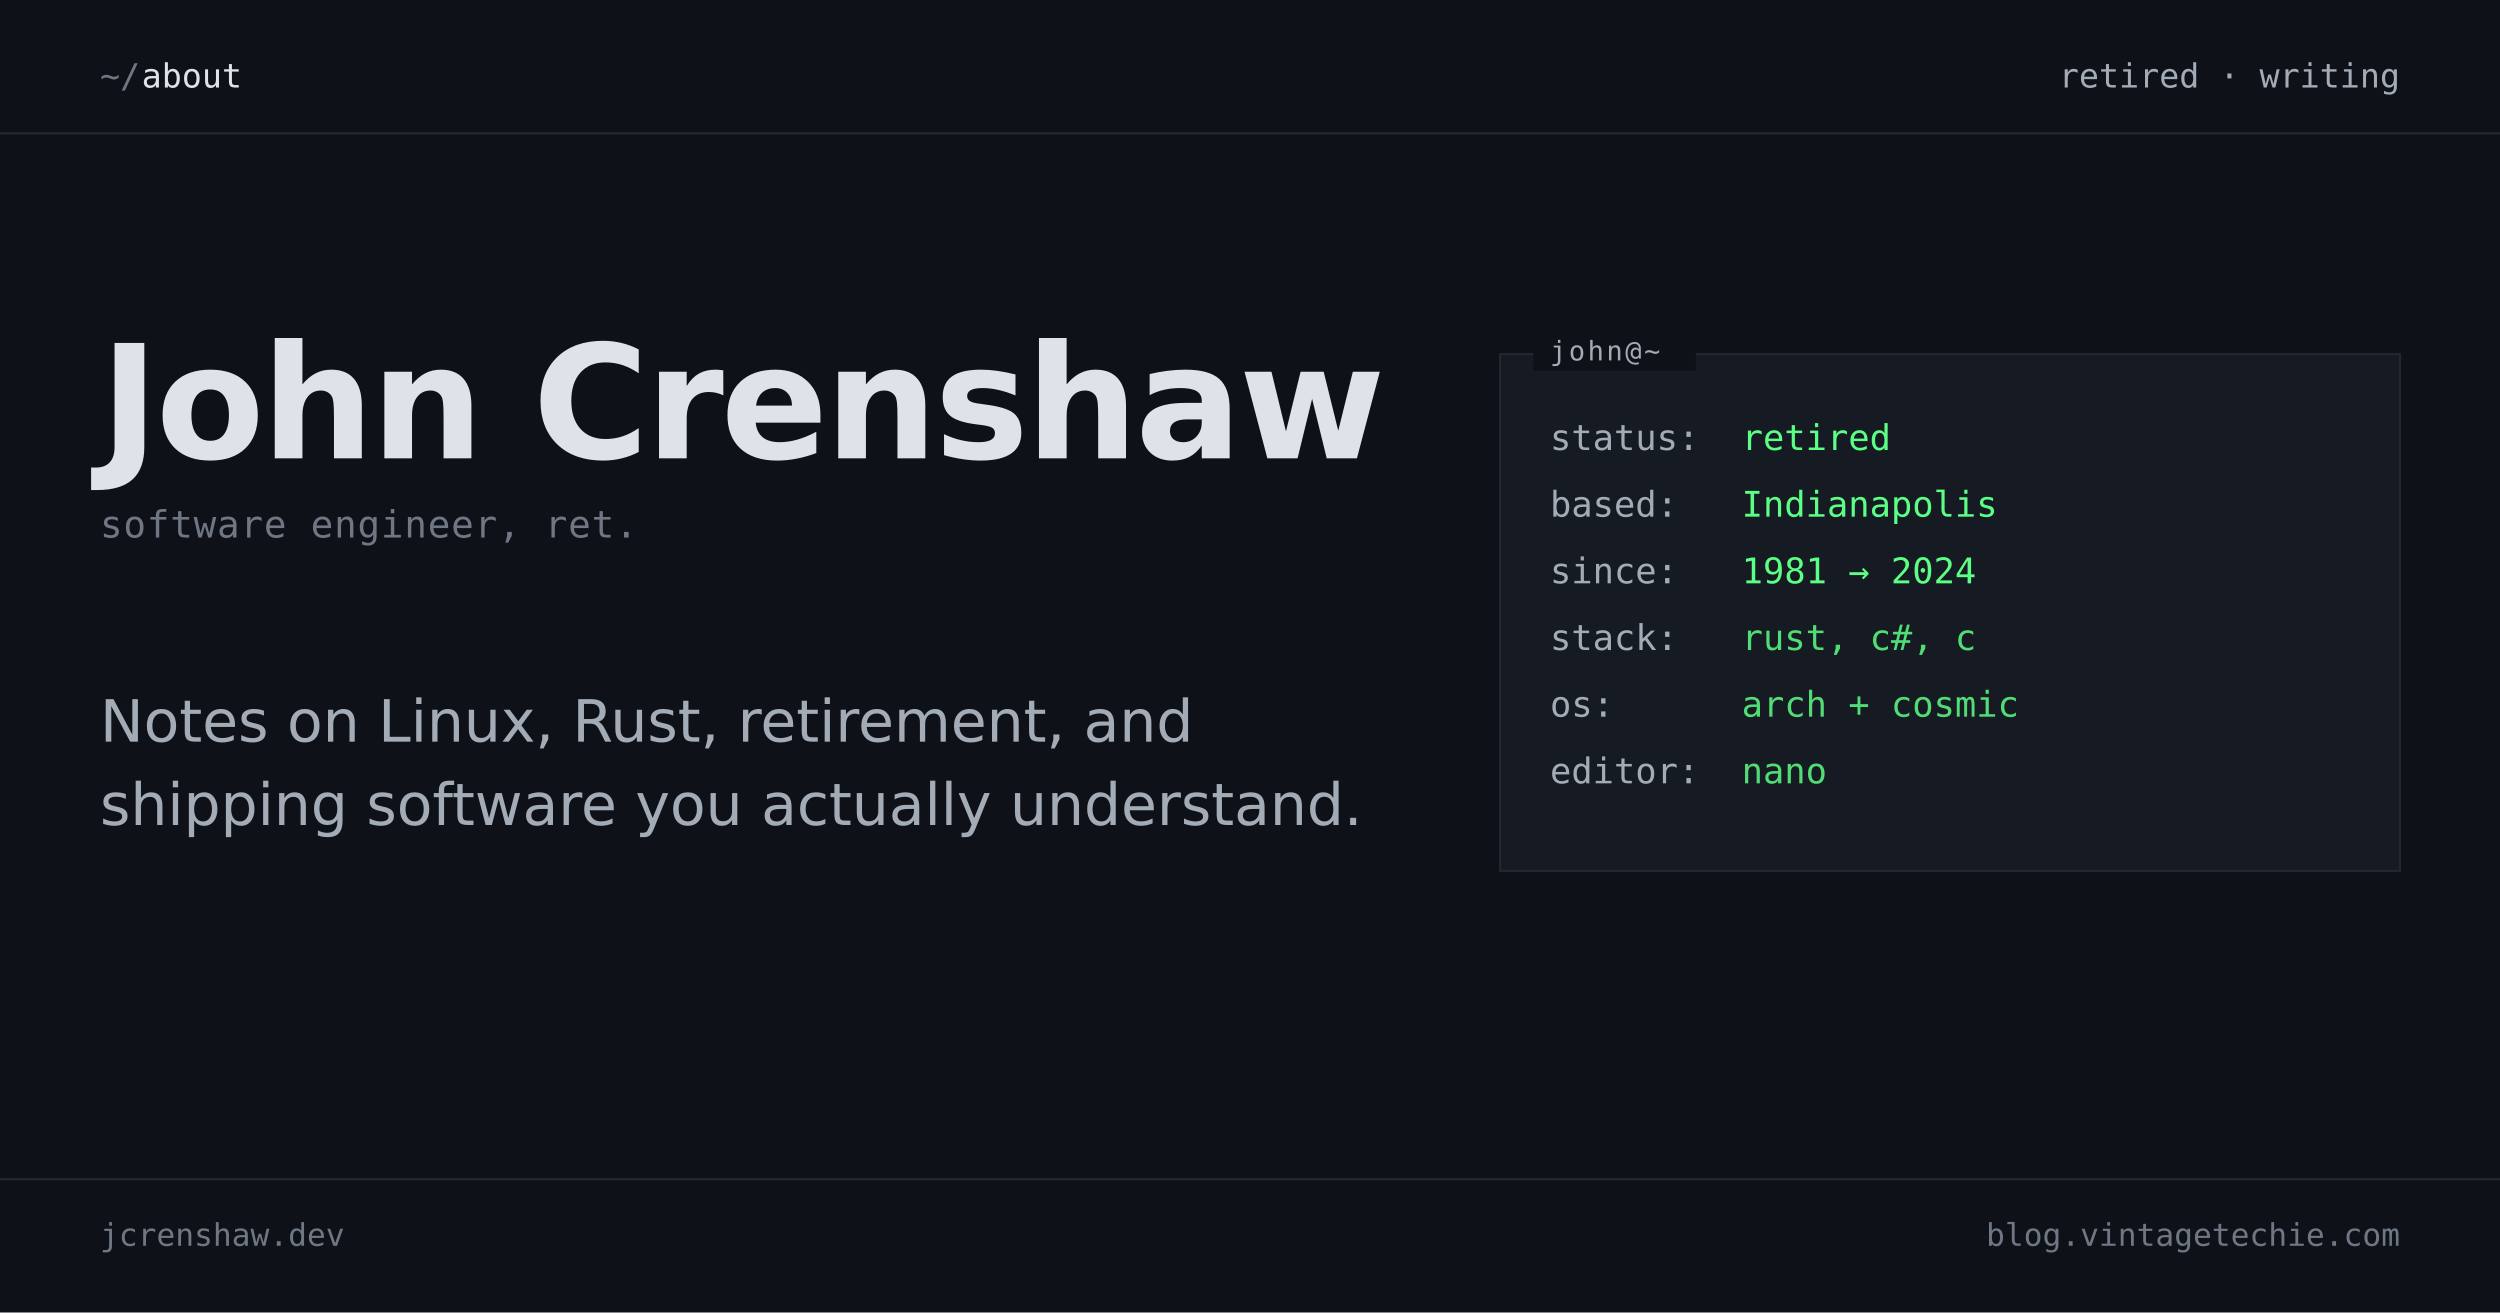
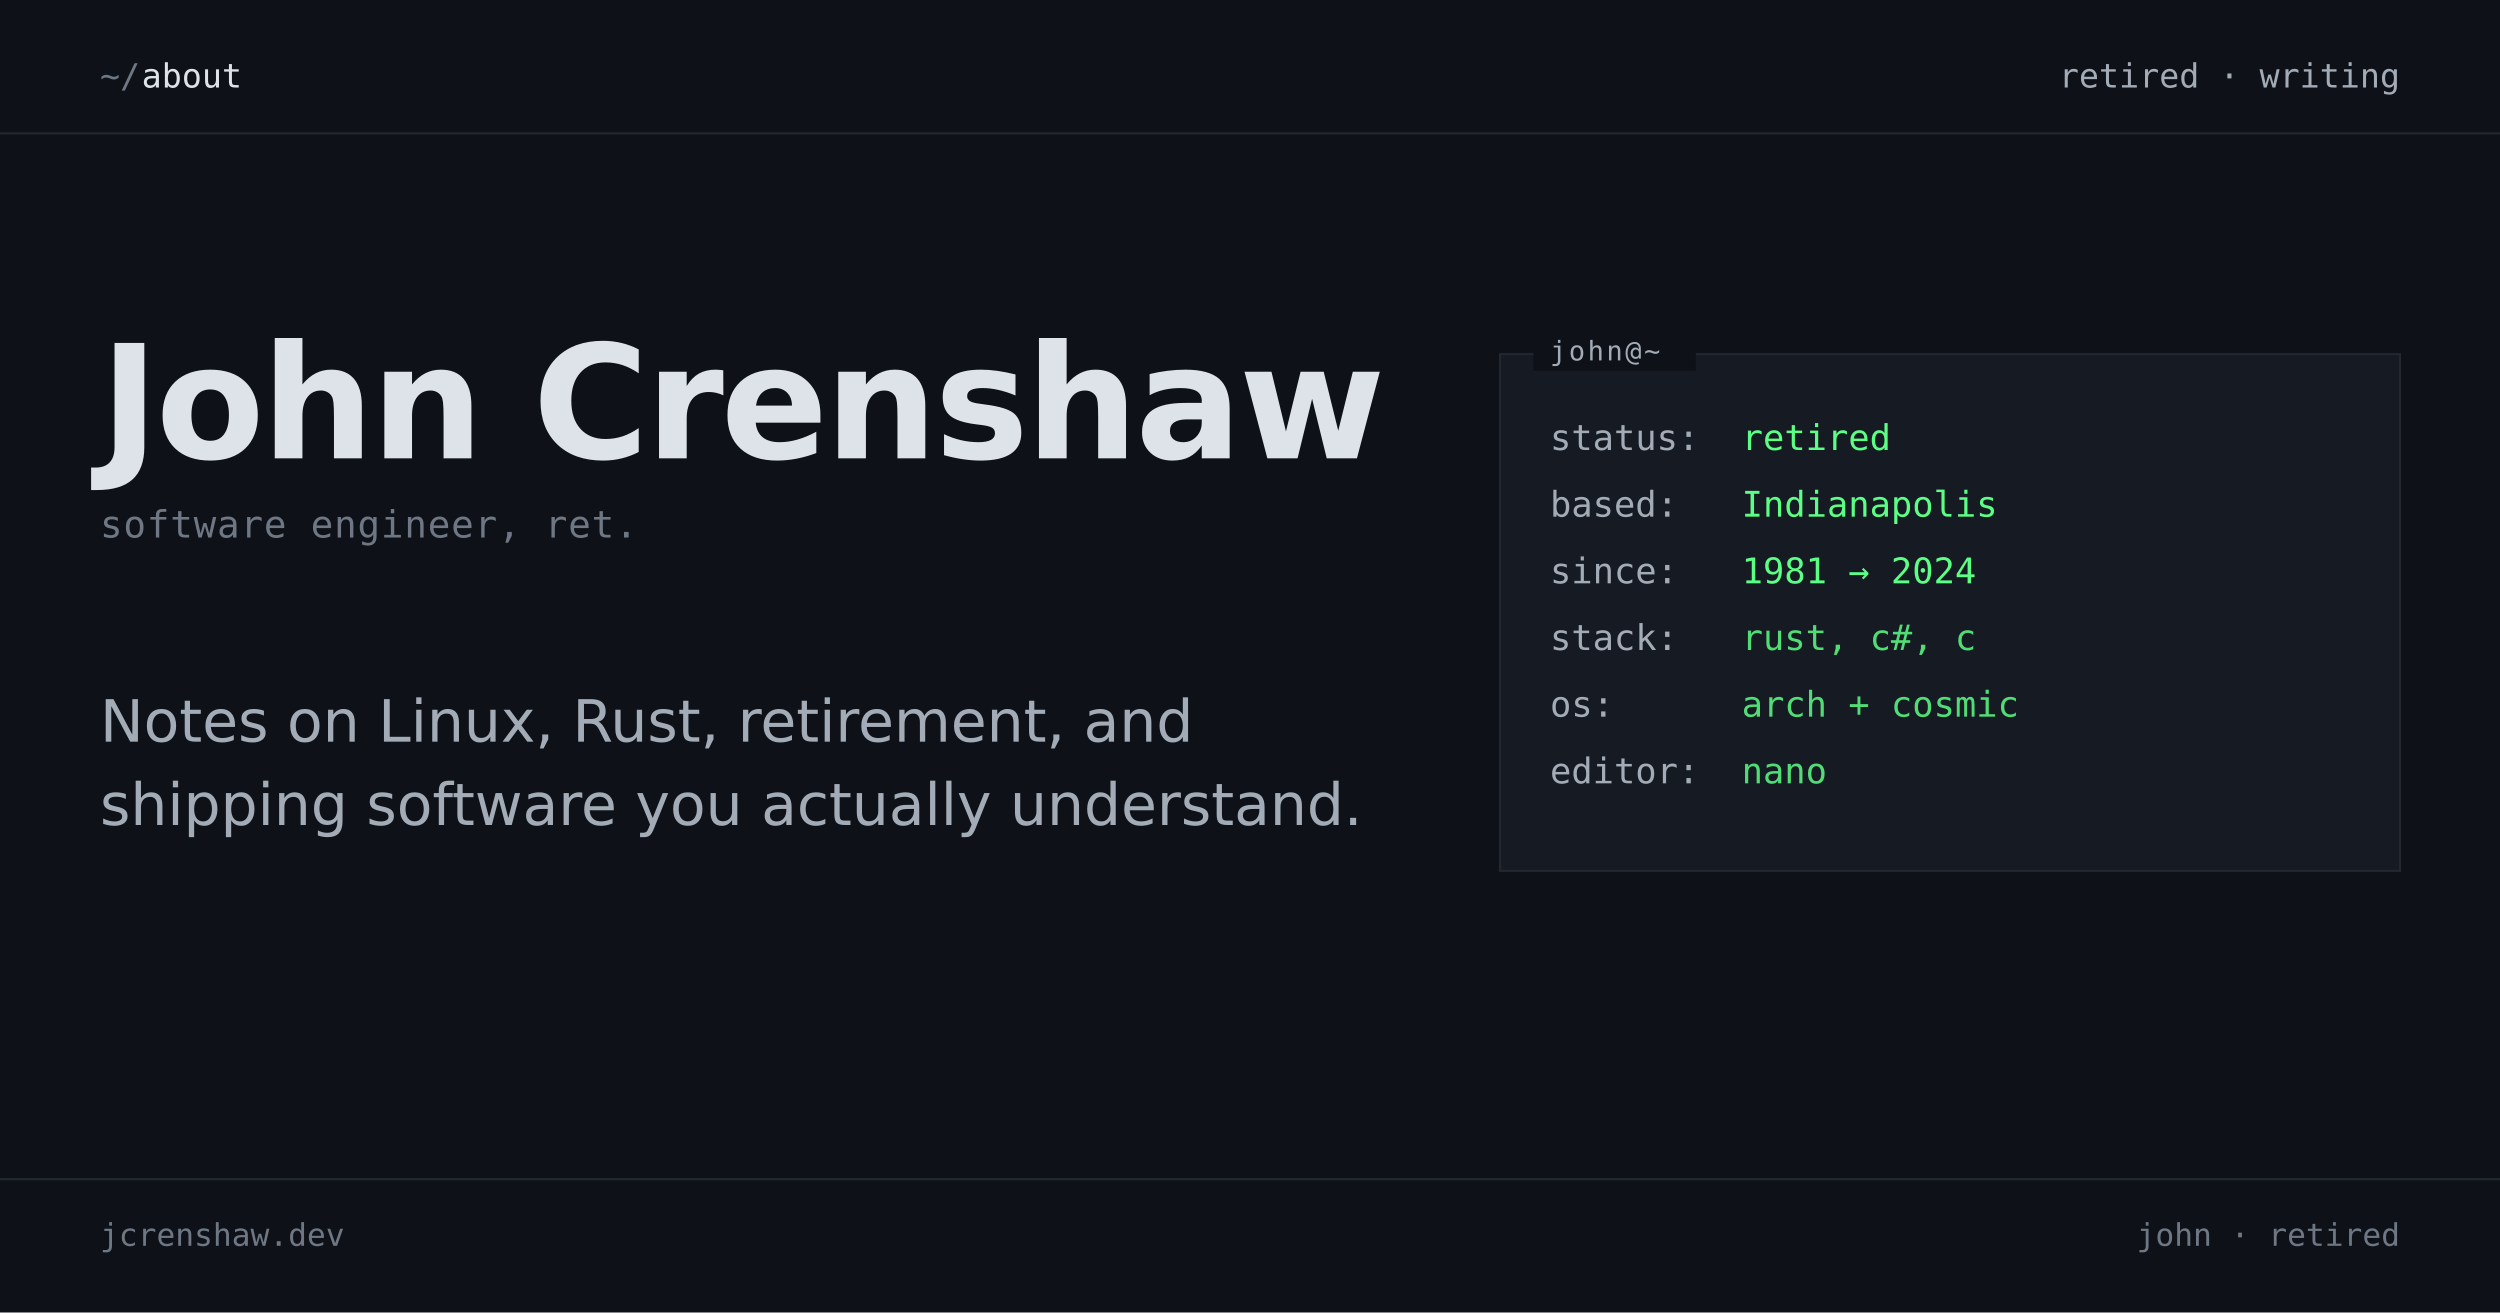
<svg xmlns="http://www.w3.org/2000/svg" width="1200" height="630" viewBox="0 0 1200 630">
  <rect width="1200" height="630" fill="#0e1218" />
  <line x1="0" y1="64" x2="1200" y2="64" stroke="#232830" stroke-width="1" />
  <text x="48" y="42" font-family="'IBM Plex Mono', 'DejaVu Sans Mono', monospace" font-size="16" fill="#6e7783">~/</text>
  <text x="68" y="42" font-family="'IBM Plex Mono', 'DejaVu Sans Mono', monospace" font-size="16" fill="#dee3ea">about</text>
  <text x="1152" y="42" text-anchor="end" font-family="'IBM Plex Mono', 'DejaVu Sans Mono', monospace" font-size="16" fill="#a3acb6">retired · writing</text>
  <text x="48" y="220" font-family="'IBM Plex Sans', 'DejaVu Sans', sans-serif" font-weight="700" font-size="76" fill="#dee3ea" letter-spacing="-1.5">John Crenshaw</text>
  <text x="48" y="258" font-family="'IBM Plex Mono', 'DejaVu Sans Mono', monospace" font-size="18" fill="#6e7783" letter-spacing="0.4">software engineer, ret.</text>
  <text x="48" y="356" font-family="'IBM Plex Sans', 'DejaVu Sans', sans-serif" font-size="28" fill="#a3acb6">Notes on Linux, Rust, retirement, and</text>
  <text x="48" y="396" font-family="'IBM Plex Sans', 'DejaVu Sans', sans-serif" font-size="28" fill="#a3acb6">shipping software you actually understand.</text>
  <rect x="720" y="170" width="432" height="248" fill="#161a22" stroke="#232830" stroke-width="1" />
  <rect x="736" y="158" width="78" height="20" fill="#0e1218" />
  <text x="744" y="173" font-family="'IBM Plex Mono', 'DejaVu Sans Mono', monospace" font-size="13" fill="#a3acb6" letter-spacing="1.2">john@~</text>
  <g font-family="'IBM Plex Mono', 'DejaVu Sans Mono', monospace" font-size="17">
    <text x="744" y="216" fill="#a3acb6">status:</text>
    <text x="836" y="216" fill="#5cff85">retired</text>
    <text x="744" y="248" fill="#a3acb6">based:</text>
    <text x="836" y="248" fill="#5cff85">Indianapolis</text>
    <text x="744" y="280" fill="#a3acb6">since:</text>
    <text x="836" y="280" fill="#5cff85">1981 → 2024</text>
    <text x="744" y="312" fill="#a3acb6">stack:</text>
    <text x="836" y="312" fill="#5cff85" opacity="0.85">rust, c#, c</text>
    <text x="744" y="344" fill="#a3acb6">os:</text>
    <text x="836" y="344" fill="#5cff85" opacity="0.85">arch + cosmic</text>
    <text x="744" y="376" fill="#a3acb6">editor:</text>
    <text x="836" y="376" fill="#5cff85" opacity="0.85">nano</text>
  </g>
  <line x1="0" y1="566" x2="1200" y2="566" stroke="#232830" stroke-width="1" />
  <text x="48" y="598" font-family="'IBM Plex Mono', 'DejaVu Sans Mono', monospace" font-size="15" fill="#6e7783">jcrenshaw.dev</text>
-   <text x="1152" y="598" text-anchor="end" font-family="'IBM Plex Mono', 'DejaVu Sans Mono', monospace" font-size="15" fill="#6e7783">blog.vintagetechie.com</text>
+   <text x="1152" y="598" text-anchor="end" font-family="'IBM Plex Mono', 'DejaVu Sans Mono', monospace" font-size="15" fill="#6e7783">john · retired</text>
</svg>
